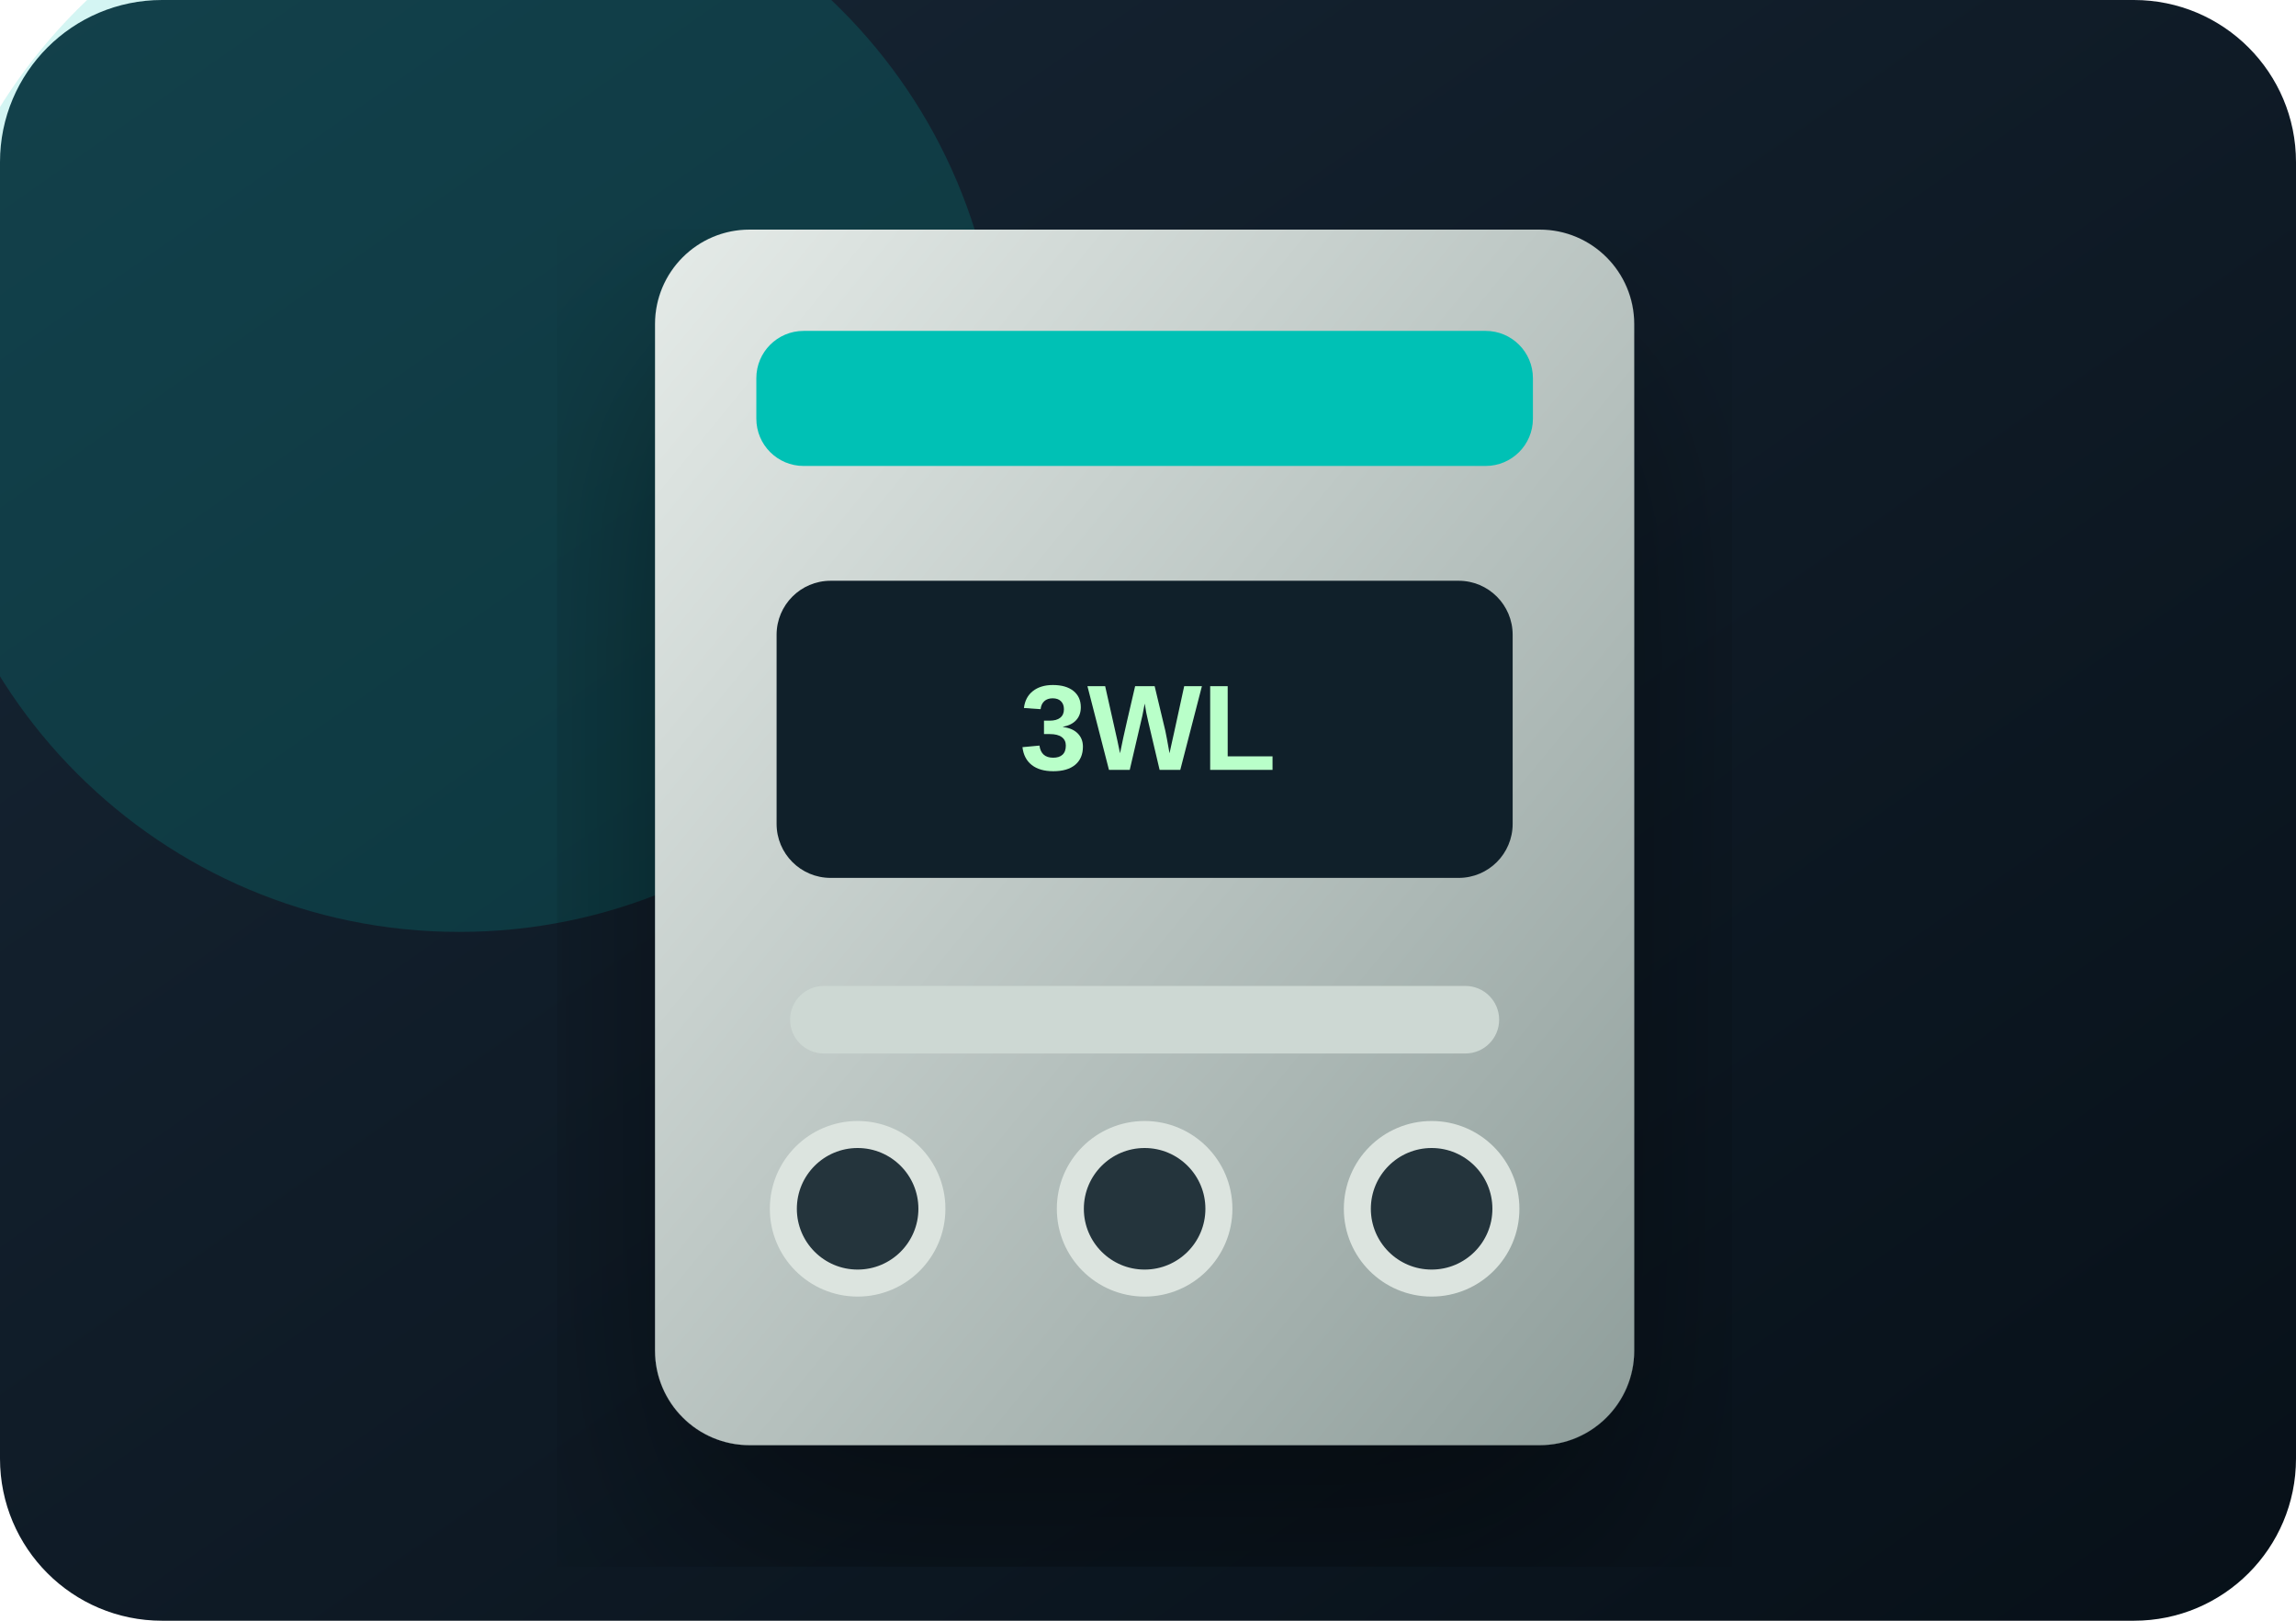
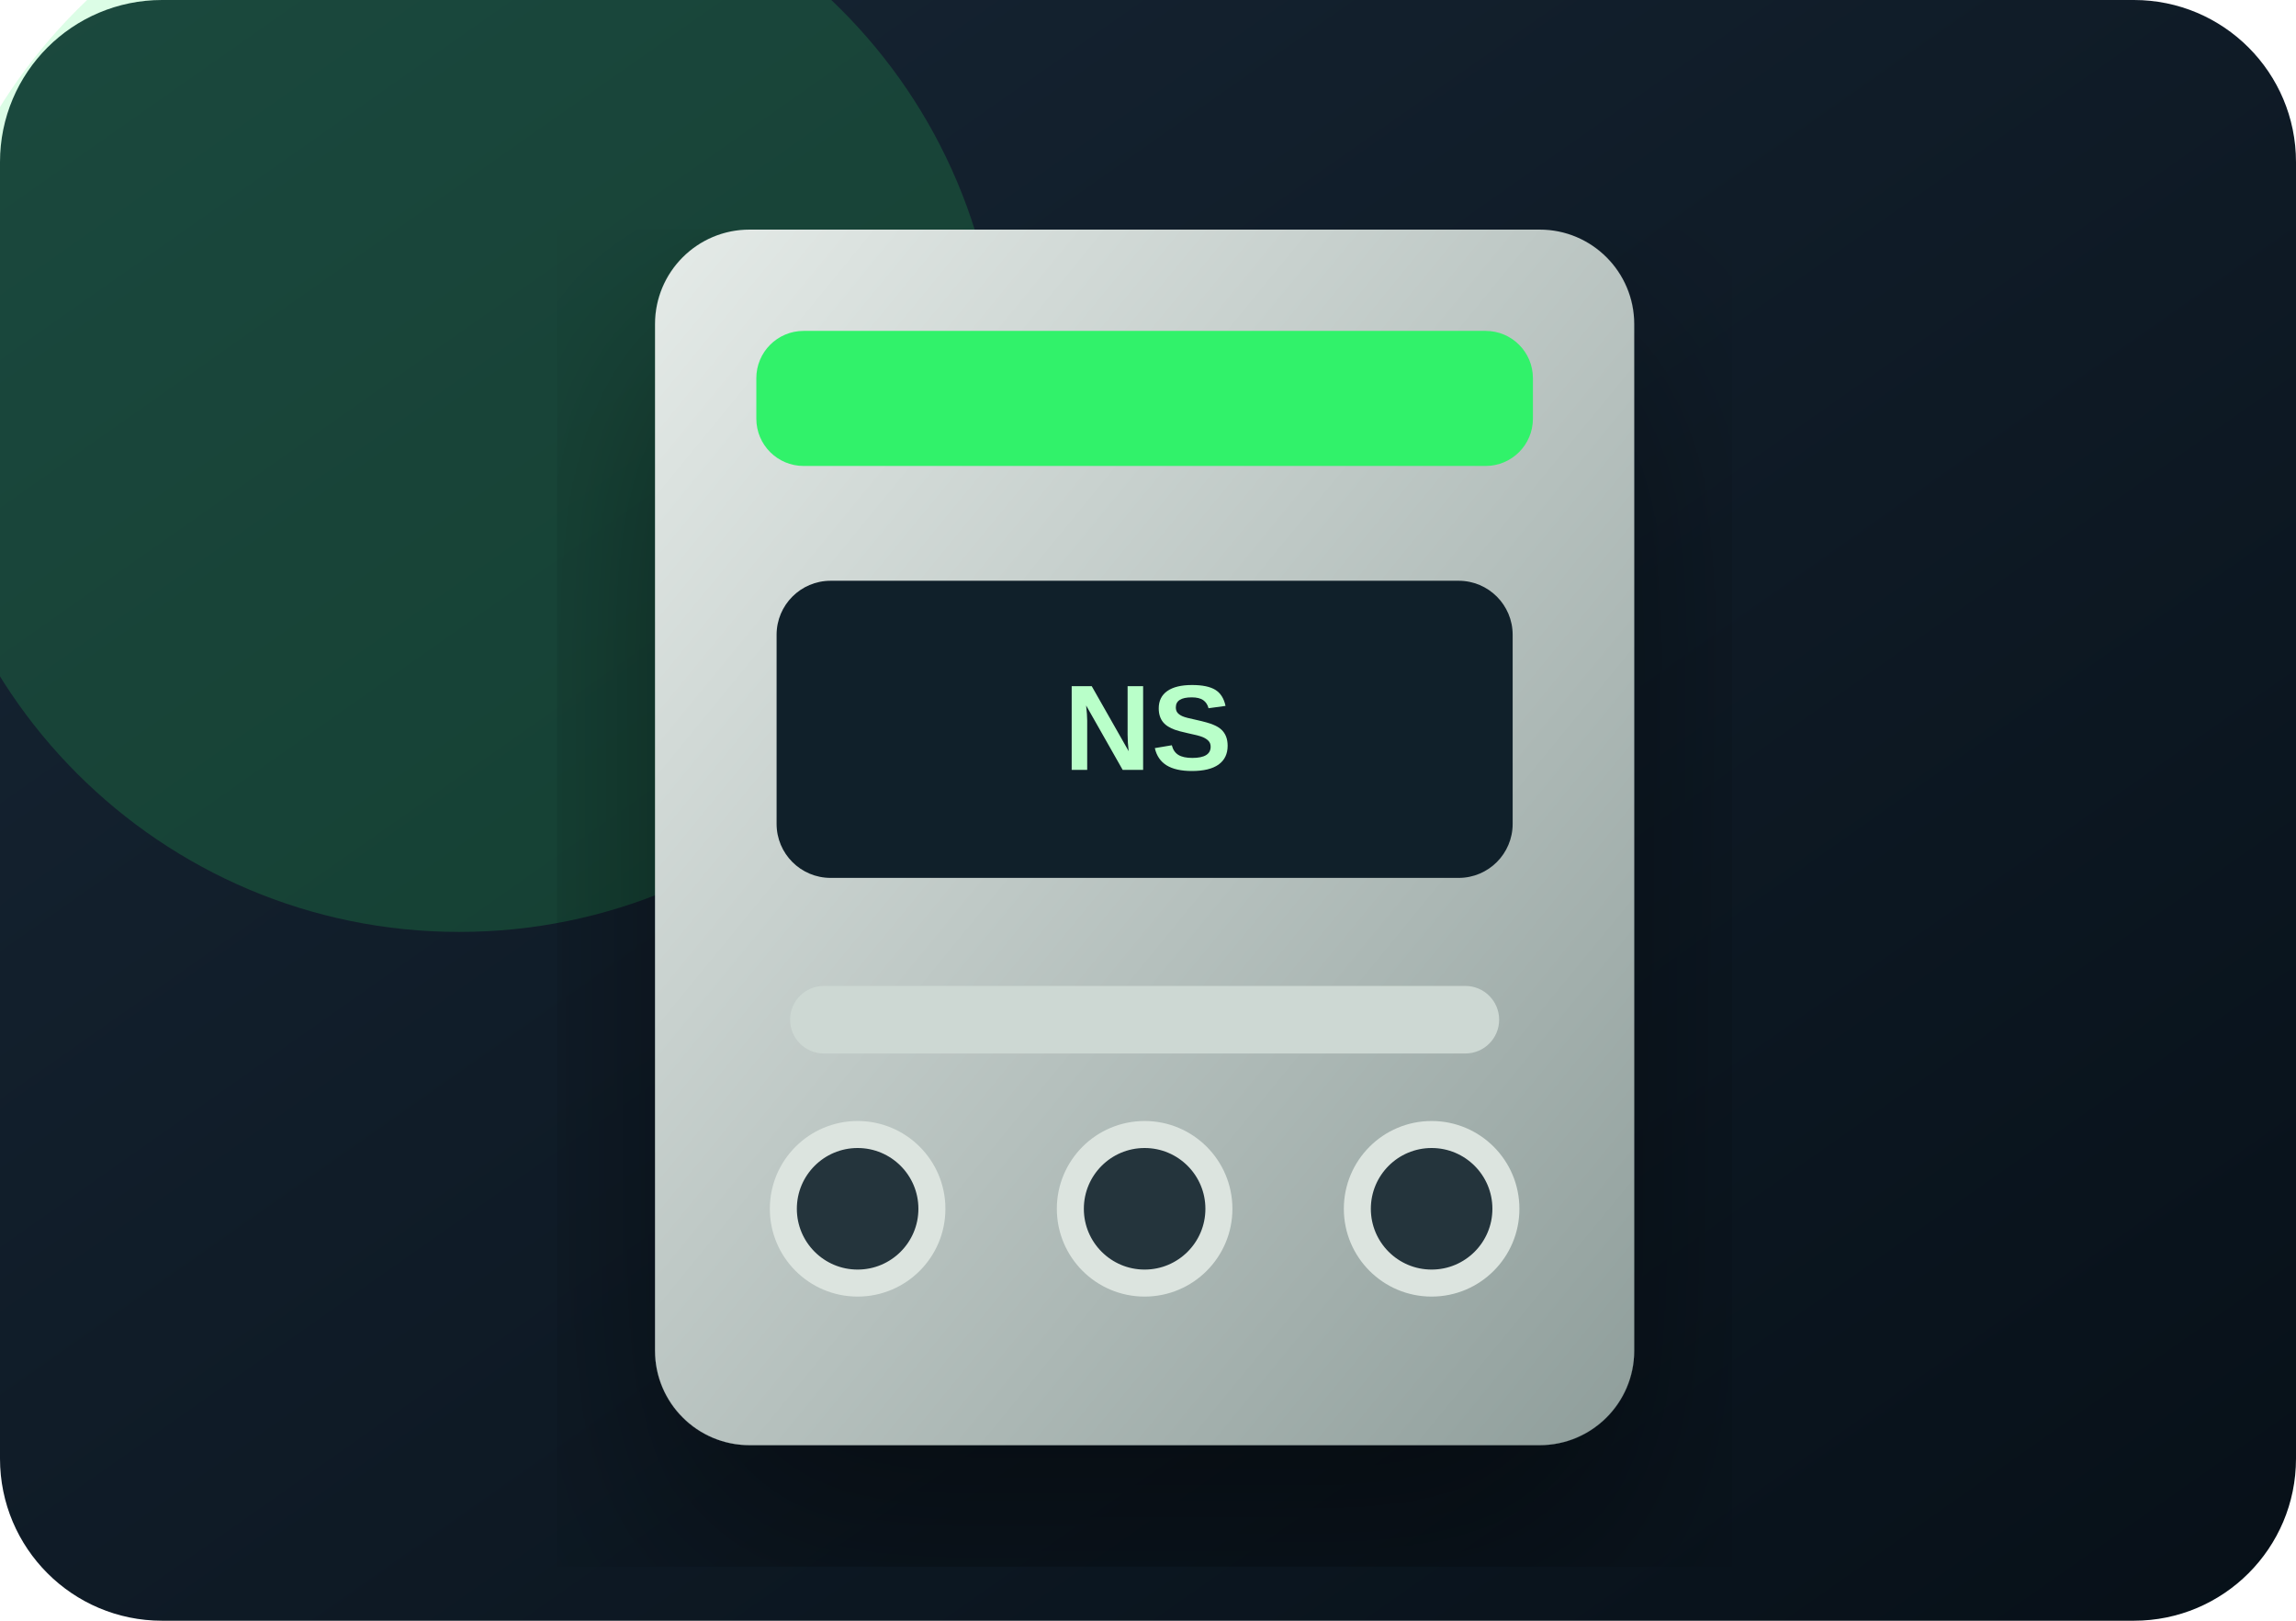
<svg xmlns="http://www.w3.org/2000/svg" width="340" height="240" viewBox="0 0 340 240">
  <defs>
    <linearGradient id="bg" x1="0" x2="1" y1="0" y2="1">
      <stop offset="0" stop-color="#172635" />
      <stop offset="1" stop-color="#071018" />
    </linearGradient>
    <linearGradient id="body" x1="0" x2="1" y1="0" y2="1">
      <stop offset="0" stop-color="#e5ebe8" />
      <stop offset="1" stop-color="#8f9e9b" />
    </linearGradient>
    <filter id="sh">
      <feDropShadow dx="0" dy="18" stdDeviation="18" flood-color="#000" flood-opacity=".45" />
    </filter>
  </defs>
  <rect width="340" height="240" rx="24" fill="url(#bg)" />
-   <circle cx="68" cy="58" r="80" fill="#00c1b5" opacity=".17" />
+   <circle cx="68" cy="58" r="80" fill="#31f26a" opacity=".17" />
  <rect x="97" y="34" width="145" height="180" rx="14" fill="url(#body)" filter="url(#sh)" />
-   <rect x="112" y="49" width="115" height="20" rx="7" fill="#00c1b5" />
+   <rect x="112" y="49" width="115" height="20" rx="7" fill="#31f26a" />
  <rect x="115" y="86" width="109" height="44" rx="8" fill="#10202a" />
-   <text x="170.0" y="114" fill="#b9ffc9" font-family="Arial" font-size="18" font-weight="700" text-anchor="middle">3WL</text>
+   <text x="170.0" y="114" fill="#b9ffc9" font-family="Arial" font-size="18" font-weight="700" text-anchor="middle">NS</text>
  <rect x="117" y="146" width="105" height="10" rx="5" fill="#cdd8d3" />
  <circle cx="127" cy="179" r="11" fill="#24343c" stroke="#dce4df" stroke-width="4" />
  <circle cx="169.5" cy="179" r="11" fill="#24343c" stroke="#dce4df" stroke-width="4" />
  <circle cx="212" cy="179" r="11" fill="#24343c" stroke="#dce4df" stroke-width="4" />
</svg>
